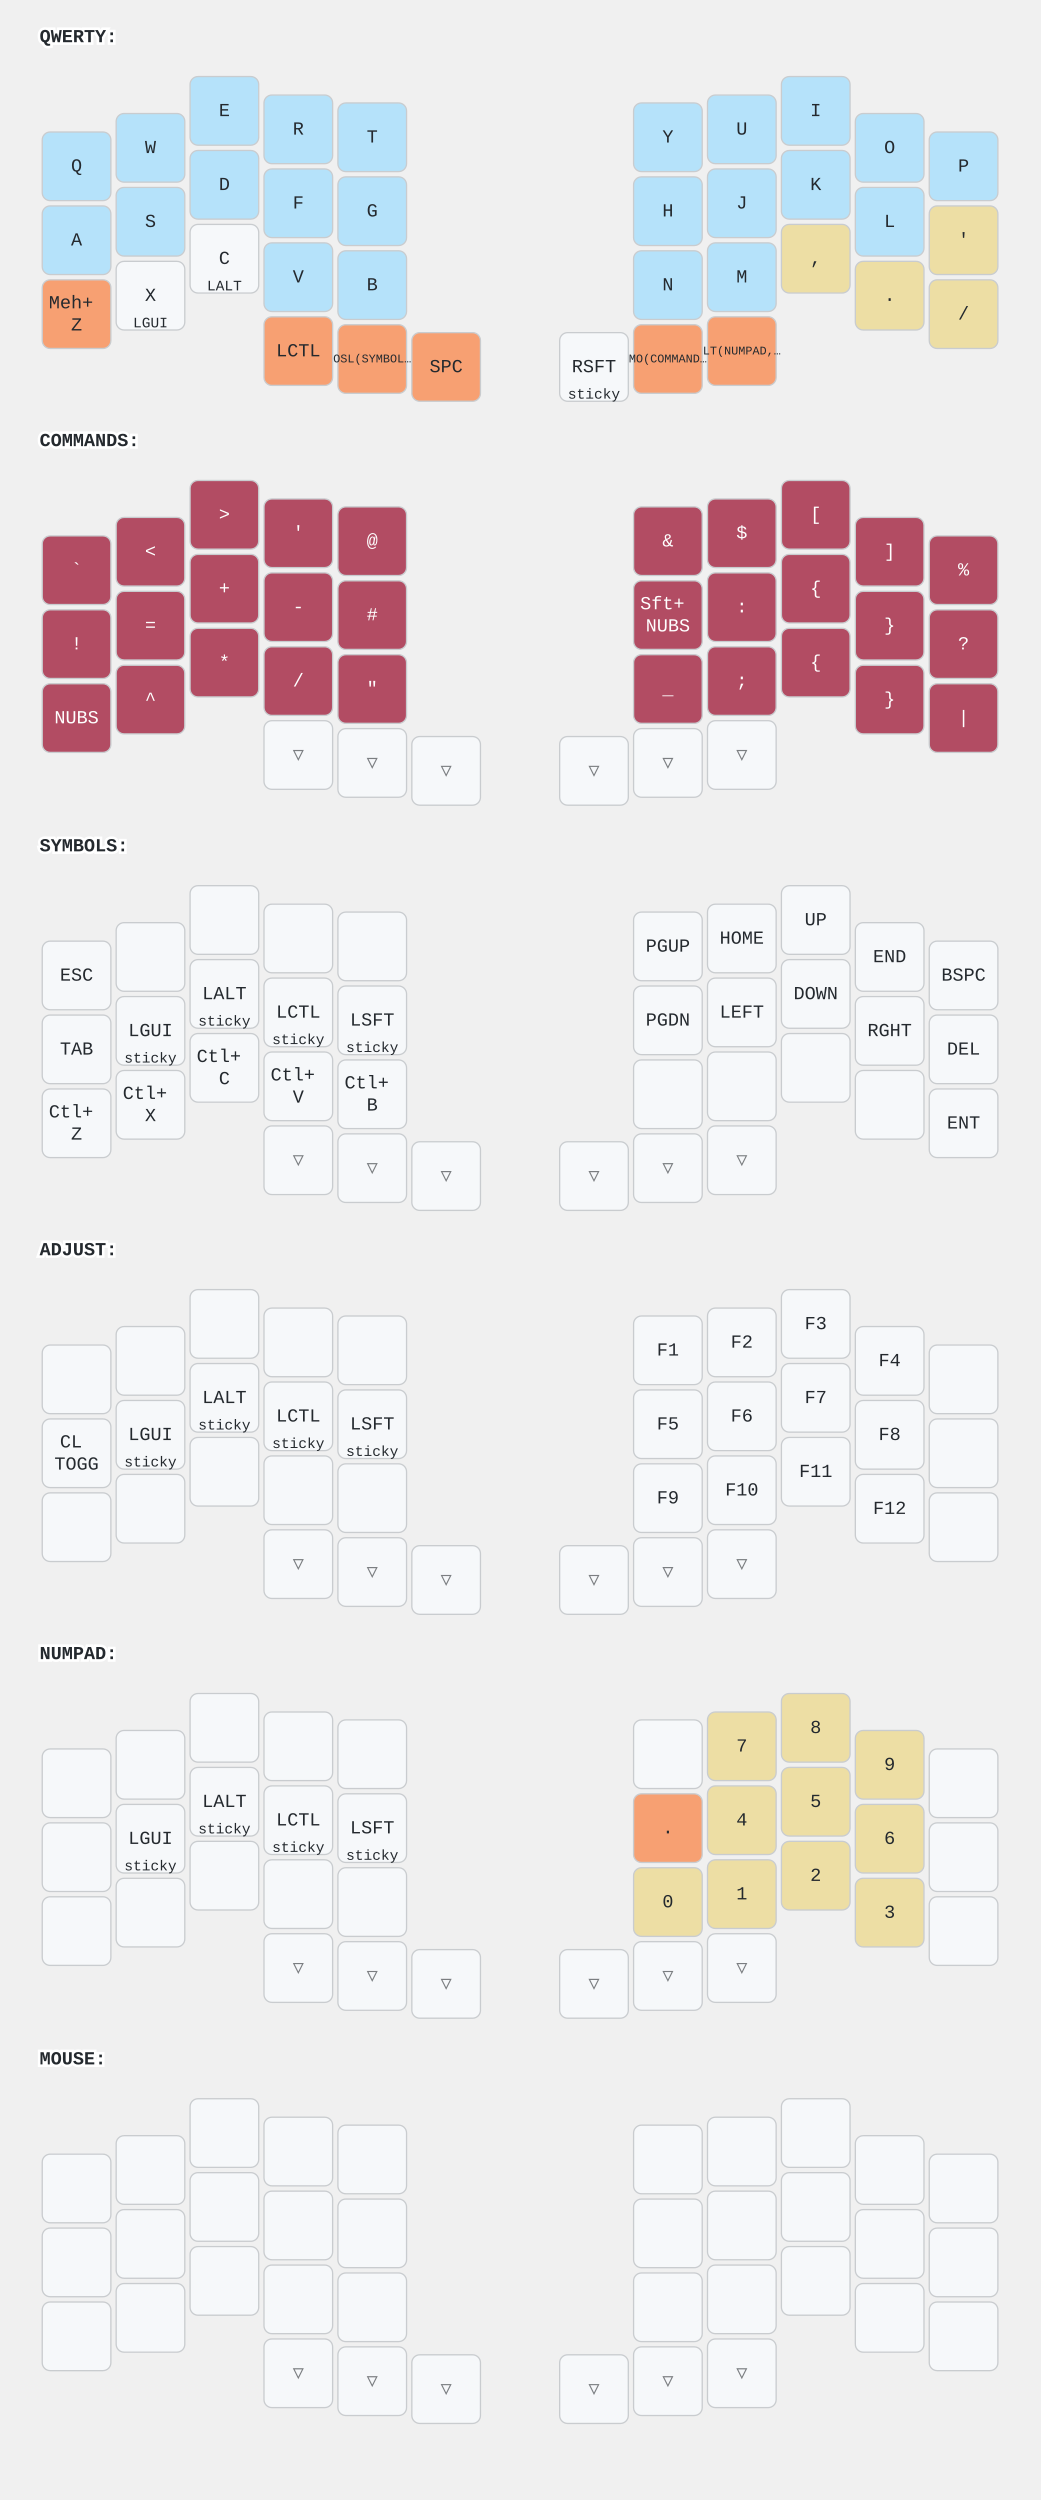
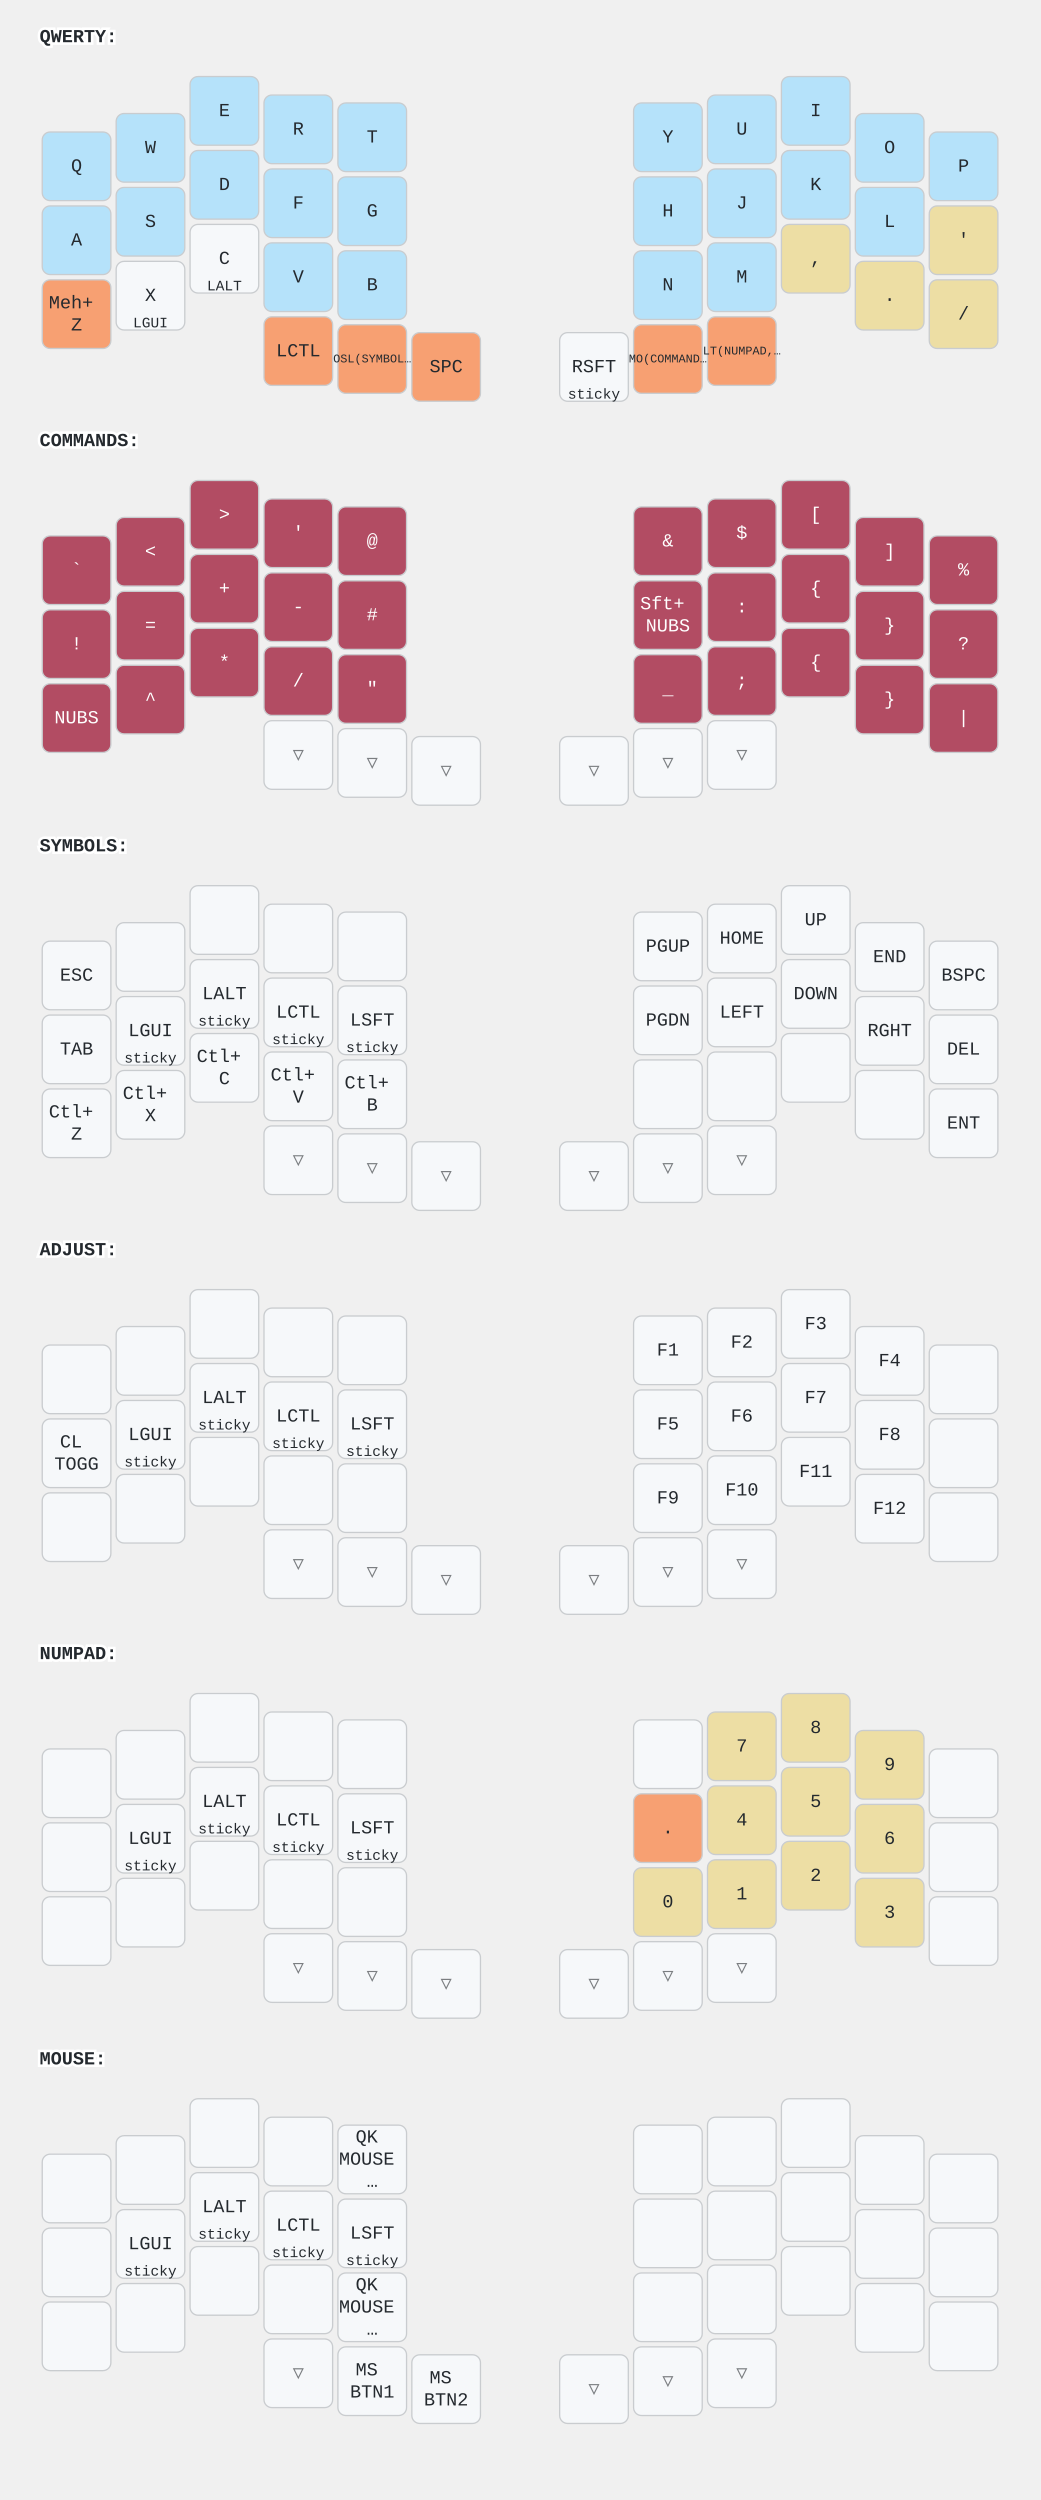
<svg xmlns="http://www.w3.org/2000/svg" width="788" height="1894" viewBox="0 0 788 1894" class="keymap">
  <style>/* inherit to force styles through use tags */
svg path {
    fill: inherit;
}

/* font and background color specifications */
svg.keymap {
    font-family: SFMono-Regular,Consolas,Liberation Mono,Menlo,monospace;
    font-size: 14px;
    font-kerning: normal;
    text-rendering: optimizeLegibility;
    fill: #24292e;
}

/* default key styling */
rect.key {
    fill: #f6f8fa;
}

rect.key, rect.combo {
    stroke: #c9cccf;
    stroke-width: 1;
}

/* default key side styling, only used is draw_key_sides is set */
rect.side {
    filter: brightness(90%);
}

/* color accent for combo boxes */
rect.combo, rect.combo-separate {
    fill: #cdf;
}

/* color accent for held keys */
rect.held, rect.combo.held {
    fill: #fdd;
}

/* color accent for ghost (optional) keys */
rect.ghost, rect.combo.ghost {
    stroke-dasharray: 4, 4;
    stroke-width: 2;
}

text {
    text-anchor: middle;
    dominant-baseline: middle;
}

/* styling for layer labels */
text.label {
    font-weight: bold;
    text-anchor: start;
    stroke: white;
    stroke-width: 4;
    paint-order: stroke;
}

/* styling for optional footer */
text.footer {
    text-anchor: end;
    dominant-baseline: auto;
    stroke: white;
    stroke-width: 4;
    paint-order: stroke;
}

/* styling for combo tap, and key hold/shifted label text */
text.combo, text.hold, text.shifted {
    font-size: 11px;
}

text.hold {
    text-anchor: middle;
    dominant-baseline: auto;
}

text.shifted {
    text-anchor: middle;
    dominant-baseline: hanging;
}

text.layer-activator {
    text-decoration: underline;
}

/* styling for hold/shifted label text in combo box */
text.combo.hold, text.combo.shifted {
    font-size: 8px;
}

/* lighter symbol for transparent keys */
text.trans {
    fill: #7b7e81;
}

/* styling for combo dendrons */
path.combo {
    stroke-width: 1;
    stroke: gray;
    fill: none;
}

/* Start Tabler Icons Cleanup */
/* cannot use height/width with glyphs */
.icon-tabler &gt; path {
    fill: inherit;
    stroke: inherit;
    stroke-width: 2;
}
/* hide tabler's default box */
.icon-tabler &gt; path[stroke="none"][fill="none"] {
    visibility: hidden;
}
/* End Tabler Icons Cleanup */

rect.color-group-1 {fill: #EDDEA4;}
rect.color-group-2 {fill: #B5E2FA;}
rect.color-group-3 {fill: #F7A072;}
rect.color-group-4 {fill: #B24C63;}
text.color-group-4 { stroke: none; fill: white; stroke-width: 1;}
rect.color-group-5 {fill: #FFCAE9;}
rect.color-group-6 {fill: #202C59;}
text.color-group-6 { stroke: none; fill: white; stroke-width: 1;}
</style>
  <g transform="translate(30, 0)" class="layer-QWERTY">
    <text x="0" y="28" class="label" id="QWERTY">QWERTY:</text>
    <g transform="translate(0, 56)">
      <g transform="translate(28, 70)" class="key color-group-2 keypos-0">
        <rect rx="6" ry="6" x="-26" y="-26" width="52" height="52" class="key color-group-2" />
        <text x="0" y="0" class="key color-group-2 tap">Q</text>
      </g>
      <g transform="translate(84, 56)" class="key color-group-2 keypos-1">
        <rect rx="6" ry="6" x="-26" y="-26" width="52" height="52" class="key color-group-2" />
        <text x="0" y="0" class="key color-group-2 tap">W</text>
      </g>
      <g transform="translate(140, 28)" class="key color-group-2 keypos-2">
        <rect rx="6" ry="6" x="-26" y="-26" width="52" height="52" class="key color-group-2" />
        <text x="0" y="0" class="key color-group-2 tap">E</text>
      </g>
      <g transform="translate(196, 42)" class="key color-group-2 keypos-3">
        <rect rx="6" ry="6" x="-26" y="-26" width="52" height="52" class="key color-group-2" />
        <text x="0" y="0" class="key color-group-2 tap">R</text>
      </g>
      <g transform="translate(252, 48)" class="key color-group-2 keypos-4">
        <rect rx="6" ry="6" x="-26" y="-26" width="52" height="52" class="key color-group-2" />
        <text x="0" y="0" class="key color-group-2 tap">T</text>
      </g>
      <g transform="translate(476, 48)" class="key color-group-2 keypos-5">
        <rect rx="6" ry="6" x="-26" y="-26" width="52" height="52" class="key color-group-2" />
        <text x="0" y="0" class="key color-group-2 tap">Y</text>
      </g>
      <g transform="translate(532, 42)" class="key color-group-2 keypos-6">
        <rect rx="6" ry="6" x="-26" y="-26" width="52" height="52" class="key color-group-2" />
        <text x="0" y="0" class="key color-group-2 tap">U</text>
      </g>
      <g transform="translate(588, 28)" class="key color-group-2 keypos-7">
        <rect rx="6" ry="6" x="-26" y="-26" width="52" height="52" class="key color-group-2" />
        <text x="0" y="0" class="key color-group-2 tap">I</text>
      </g>
      <g transform="translate(644, 56)" class="key color-group-2 keypos-8">
        <rect rx="6" ry="6" x="-26" y="-26" width="52" height="52" class="key color-group-2" />
        <text x="0" y="0" class="key color-group-2 tap">O</text>
      </g>
      <g transform="translate(700, 70)" class="key color-group-2 keypos-9">
        <rect rx="6" ry="6" x="-26" y="-26" width="52" height="52" class="key color-group-2" />
        <text x="0" y="0" class="key color-group-2 tap">P</text>
      </g>
      <g transform="translate(28, 126)" class="key color-group-2 keypos-10">
        <rect rx="6" ry="6" x="-26" y="-26" width="52" height="52" class="key color-group-2" />
        <text x="0" y="0" class="key color-group-2 tap">A</text>
      </g>
      <g transform="translate(84, 112)" class="key color-group-2 keypos-11">
        <rect rx="6" ry="6" x="-26" y="-26" width="52" height="52" class="key color-group-2" />
        <text x="0" y="0" class="key color-group-2 tap">S</text>
      </g>
      <g transform="translate(140, 84)" class="key color-group-2 keypos-12">
        <rect rx="6" ry="6" x="-26" y="-26" width="52" height="52" class="key color-group-2" />
        <text x="0" y="0" class="key color-group-2 tap">D</text>
      </g>
      <g transform="translate(196, 98)" class="key color-group-2 keypos-13">
        <rect rx="6" ry="6" x="-26" y="-26" width="52" height="52" class="key color-group-2" />
        <text x="0" y="0" class="key color-group-2 tap">F</text>
      </g>
      <g transform="translate(252, 104)" class="key color-group-2 keypos-14">
        <rect rx="6" ry="6" x="-26" y="-26" width="52" height="52" class="key color-group-2" />
        <text x="0" y="0" class="key color-group-2 tap">G</text>
      </g>
      <g transform="translate(476, 104)" class="key color-group-2 keypos-15">
        <rect rx="6" ry="6" x="-26" y="-26" width="52" height="52" class="key color-group-2" />
        <text x="0" y="0" class="key color-group-2 tap">H</text>
      </g>
      <g transform="translate(532, 98)" class="key color-group-2 keypos-16">
        <rect rx="6" ry="6" x="-26" y="-26" width="52" height="52" class="key color-group-2" />
        <text x="0" y="0" class="key color-group-2 tap">J</text>
      </g>
      <g transform="translate(588, 84)" class="key color-group-2 keypos-17">
        <rect rx="6" ry="6" x="-26" y="-26" width="52" height="52" class="key color-group-2" />
        <text x="0" y="0" class="key color-group-2 tap">K</text>
      </g>
      <g transform="translate(644, 112)" class="key color-group-2 keypos-18">
        <rect rx="6" ry="6" x="-26" y="-26" width="52" height="52" class="key color-group-2" />
        <text x="0" y="0" class="key color-group-2 tap">L</text>
      </g>
      <g transform="translate(700, 126)" class="key color-group-1 keypos-19">
        <rect rx="6" ry="6" x="-26" y="-26" width="52" height="52" class="key color-group-1" />
        <text x="0" y="0" class="key color-group-1 tap">'</text>
      </g>
      <g transform="translate(28, 182)" class="key color-group-3 keypos-20">
        <rect rx="6" ry="6" x="-26" y="-26" width="52" height="52" class="key color-group-3" />
        <text x="0" y="0" class="key color-group-3 tap">
          <tspan x="0" dy="-0.6em">Meh+</tspan>
          <tspan x="0" dy="1.2em">Z</tspan>
        </text>
      </g>
      <g transform="translate(84, 168)" class="key keypos-21">
        <rect rx="6" ry="6" x="-26" y="-26" width="52" height="52" class="key" />
        <text x="0" y="0" class="key tap">X</text>
        <text x="0" y="24" class="key hold">LGUI</text>
      </g>
      <g transform="translate(140, 140)" class="key keypos-22">
        <rect rx="6" ry="6" x="-26" y="-26" width="52" height="52" class="key" />
        <text x="0" y="0" class="key tap">C</text>
        <text x="0" y="24" class="key hold">LALT</text>
      </g>
      <g transform="translate(196, 154)" class="key color-group-2 keypos-23">
        <rect rx="6" ry="6" x="-26" y="-26" width="52" height="52" class="key color-group-2" />
        <text x="0" y="0" class="key color-group-2 tap">V</text>
      </g>
      <g transform="translate(252, 160)" class="key color-group-2 keypos-24">
        <rect rx="6" ry="6" x="-26" y="-26" width="52" height="52" class="key color-group-2" />
        <text x="0" y="0" class="key color-group-2 tap">B</text>
      </g>
      <g transform="translate(476, 160)" class="key color-group-2 keypos-25">
        <rect rx="6" ry="6" x="-26" y="-26" width="52" height="52" class="key color-group-2" />
        <text x="0" y="0" class="key color-group-2 tap">N</text>
      </g>
      <g transform="translate(532, 154)" class="key color-group-2 keypos-26">
        <rect rx="6" ry="6" x="-26" y="-26" width="52" height="52" class="key color-group-2" />
        <text x="0" y="0" class="key color-group-2 tap">M</text>
      </g>
      <g transform="translate(588, 140)" class="key color-group-1 keypos-27">
        <rect rx="6" ry="6" x="-26" y="-26" width="52" height="52" class="key color-group-1" />
        <text x="0" y="0" class="key color-group-1 tap">,</text>
      </g>
      <g transform="translate(644, 168)" class="key color-group-1 keypos-28">
        <rect rx="6" ry="6" x="-26" y="-26" width="52" height="52" class="key color-group-1" />
        <text x="0" y="0" class="key color-group-1 tap">.</text>
      </g>
      <g transform="translate(700, 182)" class="key color-group-1 keypos-29">
        <rect rx="6" ry="6" x="-26" y="-26" width="52" height="52" class="key color-group-1" />
        <text x="0" y="0" class="key color-group-1 tap">/</text>
      </g>
      <g transform="translate(196, 210)" class="key color-group-3 keypos-30">
        <rect rx="6" ry="6" x="-26" y="-26" width="52" height="52" class="key color-group-3" />
        <text x="0" y="0" class="key color-group-3 tap">LCTL</text>
      </g>
      <g transform="translate(252, 216)" class="key color-group-3 keypos-31">
        <rect rx="6" ry="6" x="-26" y="-26" width="52" height="52" class="key color-group-3" />
        <text x="0" y="0" class="key color-group-3 tap">
          <tspan style="font-size: 64%">OSL(SYMBOL…</tspan>
        </text>
      </g>
      <g transform="translate(308, 222)" class="key color-group-3 keypos-32">
        <rect rx="6" ry="6" x="-26" y="-26" width="52" height="52" class="key color-group-3" />
        <text x="0" y="0" class="key color-group-3 tap">SPC</text>
      </g>
      <g transform="translate(420, 222)" class="key keypos-33">
        <rect rx="6" ry="6" x="-26" y="-26" width="52" height="52" class="key" />
        <text x="0" y="0" class="key tap">RSFT</text>
        <text x="0" y="24" class="key hold">sticky</text>
      </g>
      <g transform="translate(476, 216)" class="key color-group-3 keypos-34">
        <rect rx="6" ry="6" x="-26" y="-26" width="52" height="52" class="key color-group-3" />
        <text x="0" y="0" class="key color-group-3 tap">
          <tspan style="font-size: 64%">MO(COMMAND…</tspan>
        </text>
      </g>
      <g transform="translate(532, 210)" class="key color-group-3 keypos-35">
        <rect rx="6" ry="6" x="-26" y="-26" width="52" height="52" class="key color-group-3" />
        <text x="0" y="0" class="key color-group-3 tap">
          <tspan style="font-size: 64%">LT(NUMPAD,…</tspan>
        </text>
      </g>
    </g>
  </g>
  <g transform="translate(30, 306)" class="layer-COMMANDS">
    <text x="0" y="28" class="label" id="COMMANDS">COMMANDS:</text>
    <g transform="translate(0, 56)">
      <g transform="translate(28, 70)" class="key color-group-4 keypos-0">
        <rect rx="6" ry="6" x="-26" y="-26" width="52" height="52" class="key color-group-4" />
        <text x="0" y="0" class="key color-group-4 tap">`</text>
      </g>
      <g transform="translate(84, 56)" class="key color-group-4 keypos-1">
        <rect rx="6" ry="6" x="-26" y="-26" width="52" height="52" class="key color-group-4" />
        <text x="0" y="0" class="key color-group-4 tap">&lt;</text>
      </g>
      <g transform="translate(140, 28)" class="key color-group-4 keypos-2">
        <rect rx="6" ry="6" x="-26" y="-26" width="52" height="52" class="key color-group-4" />
        <text x="0" y="0" class="key color-group-4 tap">&gt;</text>
      </g>
      <g transform="translate(196, 42)" class="key color-group-4 keypos-3">
        <rect rx="6" ry="6" x="-26" y="-26" width="52" height="52" class="key color-group-4" />
        <text x="0" y="0" class="key color-group-4 tap">'</text>
      </g>
      <g transform="translate(252, 48)" class="key color-group-4 keypos-4">
        <rect rx="6" ry="6" x="-26" y="-26" width="52" height="52" class="key color-group-4" />
        <text x="0" y="0" class="key color-group-4 tap">@</text>
      </g>
      <g transform="translate(476, 48)" class="key color-group-4 keypos-5">
        <rect rx="6" ry="6" x="-26" y="-26" width="52" height="52" class="key color-group-4" />
        <text x="0" y="0" class="key color-group-4 tap">&amp;</text>
      </g>
      <g transform="translate(532, 42)" class="key color-group-4 keypos-6">
        <rect rx="6" ry="6" x="-26" y="-26" width="52" height="52" class="key color-group-4" />
        <text x="0" y="0" class="key color-group-4 tap">$</text>
      </g>
      <g transform="translate(588, 28)" class="key color-group-4 keypos-7">
        <rect rx="6" ry="6" x="-26" y="-26" width="52" height="52" class="key color-group-4" />
        <text x="0" y="0" class="key color-group-4 tap">[</text>
      </g>
      <g transform="translate(644, 56)" class="key color-group-4 keypos-8">
        <rect rx="6" ry="6" x="-26" y="-26" width="52" height="52" class="key color-group-4" />
        <text x="0" y="0" class="key color-group-4 tap">]</text>
      </g>
      <g transform="translate(700, 70)" class="key color-group-4 keypos-9">
        <rect rx="6" ry="6" x="-26" y="-26" width="52" height="52" class="key color-group-4" />
        <text x="0" y="0" class="key color-group-4 tap">%</text>
      </g>
      <g transform="translate(28, 126)" class="key color-group-4 keypos-10">
        <rect rx="6" ry="6" x="-26" y="-26" width="52" height="52" class="key color-group-4" />
        <text x="0" y="0" class="key color-group-4 tap">!</text>
      </g>
      <g transform="translate(84, 112)" class="key color-group-4 keypos-11">
        <rect rx="6" ry="6" x="-26" y="-26" width="52" height="52" class="key color-group-4" />
        <text x="0" y="0" class="key color-group-4 tap">=</text>
      </g>
      <g transform="translate(140, 84)" class="key color-group-4 keypos-12">
        <rect rx="6" ry="6" x="-26" y="-26" width="52" height="52" class="key color-group-4" />
        <text x="0" y="0" class="key color-group-4 tap">+</text>
      </g>
      <g transform="translate(196, 98)" class="key color-group-4 keypos-13">
        <rect rx="6" ry="6" x="-26" y="-26" width="52" height="52" class="key color-group-4" />
        <text x="0" y="0" class="key color-group-4 tap">-</text>
      </g>
      <g transform="translate(252, 104)" class="key color-group-4 keypos-14">
        <rect rx="6" ry="6" x="-26" y="-26" width="52" height="52" class="key color-group-4" />
        <text x="0" y="0" class="key color-group-4 tap">#</text>
      </g>
      <g transform="translate(476, 104)" class="key color-group-4 keypos-15">
        <rect rx="6" ry="6" x="-26" y="-26" width="52" height="52" class="key color-group-4" />
        <text x="0" y="0" class="key color-group-4 tap">
          <tspan x="0" dy="-0.6em">Sft+</tspan>
          <tspan x="0" dy="1.2em">NUBS</tspan>
        </text>
      </g>
      <g transform="translate(532, 98)" class="key color-group-4 keypos-16">
        <rect rx="6" ry="6" x="-26" y="-26" width="52" height="52" class="key color-group-4" />
        <text x="0" y="0" class="key color-group-4 tap">:</text>
      </g>
      <g transform="translate(588, 84)" class="key color-group-4 keypos-17">
        <rect rx="6" ry="6" x="-26" y="-26" width="52" height="52" class="key color-group-4" />
        <text x="0" y="0" class="key color-group-4 tap">{</text>
      </g>
      <g transform="translate(644, 112)" class="key color-group-4 keypos-18">
        <rect rx="6" ry="6" x="-26" y="-26" width="52" height="52" class="key color-group-4" />
        <text x="0" y="0" class="key color-group-4 tap">}</text>
      </g>
      <g transform="translate(700, 126)" class="key color-group-4 keypos-19">
        <rect rx="6" ry="6" x="-26" y="-26" width="52" height="52" class="key color-group-4" />
        <text x="0" y="0" class="key color-group-4 tap">?</text>
      </g>
      <g transform="translate(28, 182)" class="key color-group-4 keypos-20">
        <rect rx="6" ry="6" x="-26" y="-26" width="52" height="52" class="key color-group-4" />
        <text x="0" y="0" class="key color-group-4 tap">NUBS</text>
      </g>
      <g transform="translate(84, 168)" class="key color-group-4 keypos-21">
        <rect rx="6" ry="6" x="-26" y="-26" width="52" height="52" class="key color-group-4" />
        <text x="0" y="0" class="key color-group-4 tap">^</text>
      </g>
      <g transform="translate(140, 140)" class="key color-group-4 keypos-22">
        <rect rx="6" ry="6" x="-26" y="-26" width="52" height="52" class="key color-group-4" />
        <text x="0" y="0" class="key color-group-4 tap">*</text>
      </g>
      <g transform="translate(196, 154)" class="key color-group-4 keypos-23">
        <rect rx="6" ry="6" x="-26" y="-26" width="52" height="52" class="key color-group-4" />
        <text x="0" y="0" class="key color-group-4 tap">/</text>
      </g>
      <g transform="translate(252, 160)" class="key color-group-4 keypos-24">
        <rect rx="6" ry="6" x="-26" y="-26" width="52" height="52" class="key color-group-4" />
        <text x="0" y="0" class="key color-group-4 tap">"</text>
      </g>
      <g transform="translate(476, 160)" class="key color-group-4 keypos-25">
        <rect rx="6" ry="6" x="-26" y="-26" width="52" height="52" class="key color-group-4" />
        <text x="0" y="0" class="key color-group-4 tap">_</text>
      </g>
      <g transform="translate(532, 154)" class="key color-group-4 keypos-26">
        <rect rx="6" ry="6" x="-26" y="-26" width="52" height="52" class="key color-group-4" />
        <text x="0" y="0" class="key color-group-4 tap">;</text>
      </g>
      <g transform="translate(588, 140)" class="key color-group-4 keypos-27">
        <rect rx="6" ry="6" x="-26" y="-26" width="52" height="52" class="key color-group-4" />
        <text x="0" y="0" class="key color-group-4 tap">{</text>
      </g>
      <g transform="translate(644, 168)" class="key color-group-4 keypos-28">
        <rect rx="6" ry="6" x="-26" y="-26" width="52" height="52" class="key color-group-4" />
        <text x="0" y="0" class="key color-group-4 tap">}</text>
      </g>
      <g transform="translate(700, 182)" class="key color-group-4 keypos-29">
        <rect rx="6" ry="6" x="-26" y="-26" width="52" height="52" class="key color-group-4" />
        <text x="0" y="0" class="key color-group-4 tap">|</text>
      </g>
      <g transform="translate(196, 210)" class="key trans keypos-30">
        <rect rx="6" ry="6" x="-26" y="-26" width="52" height="52" class="key trans" />
        <text x="0" y="0" class="key trans tap">▽</text>
      </g>
      <g transform="translate(252, 216)" class="key trans keypos-31">
        <rect rx="6" ry="6" x="-26" y="-26" width="52" height="52" class="key trans" />
        <text x="0" y="0" class="key trans tap">▽</text>
      </g>
      <g transform="translate(308, 222)" class="key trans keypos-32">
        <rect rx="6" ry="6" x="-26" y="-26" width="52" height="52" class="key trans" />
        <text x="0" y="0" class="key trans tap">▽</text>
      </g>
      <g transform="translate(420, 222)" class="key trans keypos-33">
        <rect rx="6" ry="6" x="-26" y="-26" width="52" height="52" class="key trans" />
        <text x="0" y="0" class="key trans tap">▽</text>
      </g>
      <g transform="translate(476, 216)" class="key trans keypos-34">
        <rect rx="6" ry="6" x="-26" y="-26" width="52" height="52" class="key trans" />
        <text x="0" y="0" class="key trans tap">▽</text>
      </g>
      <g transform="translate(532, 210)" class="key trans keypos-35">
        <rect rx="6" ry="6" x="-26" y="-26" width="52" height="52" class="key trans" />
        <text x="0" y="0" class="key trans tap">▽</text>
      </g>
    </g>
  </g>
  <g transform="translate(30, 613)" class="layer-SYMBOLS">
    <text x="0" y="28" class="label" id="SYMBOLS">SYMBOLS:</text>
    <g transform="translate(0, 56)">
      <g transform="translate(28, 70)" class="key keypos-0">
        <rect rx="6" ry="6" x="-26" y="-26" width="52" height="52" class="key" />
        <text x="0" y="0" class="key tap">ESC</text>
      </g>
      <g transform="translate(84, 56)" class="key keypos-1">
        <rect rx="6" ry="6" x="-26" y="-26" width="52" height="52" class="key" />
      </g>
      <g transform="translate(140, 28)" class="key keypos-2">
        <rect rx="6" ry="6" x="-26" y="-26" width="52" height="52" class="key" />
      </g>
      <g transform="translate(196, 42)" class="key keypos-3">
        <rect rx="6" ry="6" x="-26" y="-26" width="52" height="52" class="key" />
      </g>
      <g transform="translate(252, 48)" class="key keypos-4">
        <rect rx="6" ry="6" x="-26" y="-26" width="52" height="52" class="key" />
      </g>
      <g transform="translate(476, 48)" class="key keypos-5">
        <rect rx="6" ry="6" x="-26" y="-26" width="52" height="52" class="key" />
        <text x="0" y="0" class="key tap">PGUP</text>
      </g>
      <g transform="translate(532, 42)" class="key keypos-6">
        <rect rx="6" ry="6" x="-26" y="-26" width="52" height="52" class="key" />
        <text x="0" y="0" class="key tap">HOME</text>
      </g>
      <g transform="translate(588, 28)" class="key keypos-7">
        <rect rx="6" ry="6" x="-26" y="-26" width="52" height="52" class="key" />
        <text x="0" y="0" class="key tap">UP</text>
      </g>
      <g transform="translate(644, 56)" class="key keypos-8">
        <rect rx="6" ry="6" x="-26" y="-26" width="52" height="52" class="key" />
        <text x="0" y="0" class="key tap">END</text>
      </g>
      <g transform="translate(700, 70)" class="key keypos-9">
        <rect rx="6" ry="6" x="-26" y="-26" width="52" height="52" class="key" />
        <text x="0" y="0" class="key tap">BSPC</text>
      </g>
      <g transform="translate(28, 126)" class="key keypos-10">
        <rect rx="6" ry="6" x="-26" y="-26" width="52" height="52" class="key" />
        <text x="0" y="0" class="key tap">TAB</text>
      </g>
      <g transform="translate(84, 112)" class="key keypos-11">
        <rect rx="6" ry="6" x="-26" y="-26" width="52" height="52" class="key" />
        <text x="0" y="0" class="key tap">LGUI</text>
        <text x="0" y="24" class="key hold">sticky</text>
      </g>
      <g transform="translate(140, 84)" class="key keypos-12">
        <rect rx="6" ry="6" x="-26" y="-26" width="52" height="52" class="key" />
        <text x="0" y="0" class="key tap">LALT</text>
        <text x="0" y="24" class="key hold">sticky</text>
      </g>
      <g transform="translate(196, 98)" class="key keypos-13">
        <rect rx="6" ry="6" x="-26" y="-26" width="52" height="52" class="key" />
        <text x="0" y="0" class="key tap">LCTL</text>
        <text x="0" y="24" class="key hold">sticky</text>
      </g>
      <g transform="translate(252, 104)" class="key keypos-14">
        <rect rx="6" ry="6" x="-26" y="-26" width="52" height="52" class="key" />
        <text x="0" y="0" class="key tap">LSFT</text>
        <text x="0" y="24" class="key hold">sticky</text>
      </g>
      <g transform="translate(476, 104)" class="key keypos-15">
        <rect rx="6" ry="6" x="-26" y="-26" width="52" height="52" class="key" />
        <text x="0" y="0" class="key tap">PGDN</text>
      </g>
      <g transform="translate(532, 98)" class="key keypos-16">
        <rect rx="6" ry="6" x="-26" y="-26" width="52" height="52" class="key" />
        <text x="0" y="0" class="key tap">LEFT</text>
      </g>
      <g transform="translate(588, 84)" class="key keypos-17">
        <rect rx="6" ry="6" x="-26" y="-26" width="52" height="52" class="key" />
        <text x="0" y="0" class="key tap">DOWN</text>
      </g>
      <g transform="translate(644, 112)" class="key keypos-18">
        <rect rx="6" ry="6" x="-26" y="-26" width="52" height="52" class="key" />
        <text x="0" y="0" class="key tap">RGHT</text>
      </g>
      <g transform="translate(700, 126)" class="key keypos-19">
        <rect rx="6" ry="6" x="-26" y="-26" width="52" height="52" class="key" />
        <text x="0" y="0" class="key tap">DEL</text>
      </g>
      <g transform="translate(28, 182)" class="key keypos-20">
        <rect rx="6" ry="6" x="-26" y="-26" width="52" height="52" class="key" />
        <text x="0" y="0" class="key tap">
          <tspan x="0" dy="-0.6em">Ctl+</tspan>
          <tspan x="0" dy="1.2em">Z</tspan>
        </text>
      </g>
      <g transform="translate(84, 168)" class="key keypos-21">
        <rect rx="6" ry="6" x="-26" y="-26" width="52" height="52" class="key" />
        <text x="0" y="0" class="key tap">
          <tspan x="0" dy="-0.6em">Ctl+</tspan>
          <tspan x="0" dy="1.2em">X</tspan>
        </text>
      </g>
      <g transform="translate(140, 140)" class="key keypos-22">
        <rect rx="6" ry="6" x="-26" y="-26" width="52" height="52" class="key" />
        <text x="0" y="0" class="key tap">
          <tspan x="0" dy="-0.6em">Ctl+</tspan>
          <tspan x="0" dy="1.2em">C</tspan>
        </text>
      </g>
      <g transform="translate(196, 154)" class="key keypos-23">
        <rect rx="6" ry="6" x="-26" y="-26" width="52" height="52" class="key" />
        <text x="0" y="0" class="key tap">
          <tspan x="0" dy="-0.6em">Ctl+</tspan>
          <tspan x="0" dy="1.2em">V</tspan>
        </text>
      </g>
      <g transform="translate(252, 160)" class="key keypos-24">
        <rect rx="6" ry="6" x="-26" y="-26" width="52" height="52" class="key" />
        <text x="0" y="0" class="key tap">
          <tspan x="0" dy="-0.6em">Ctl+</tspan>
          <tspan x="0" dy="1.2em">B</tspan>
        </text>
      </g>
      <g transform="translate(476, 160)" class="key keypos-25">
        <rect rx="6" ry="6" x="-26" y="-26" width="52" height="52" class="key" />
      </g>
      <g transform="translate(532, 154)" class="key keypos-26">
        <rect rx="6" ry="6" x="-26" y="-26" width="52" height="52" class="key" />
      </g>
      <g transform="translate(588, 140)" class="key keypos-27">
        <rect rx="6" ry="6" x="-26" y="-26" width="52" height="52" class="key" />
      </g>
      <g transform="translate(644, 168)" class="key keypos-28">
        <rect rx="6" ry="6" x="-26" y="-26" width="52" height="52" class="key" />
      </g>
      <g transform="translate(700, 182)" class="key keypos-29">
        <rect rx="6" ry="6" x="-26" y="-26" width="52" height="52" class="key" />
        <text x="0" y="0" class="key tap">ENT</text>
      </g>
      <g transform="translate(196, 210)" class="key trans keypos-30">
        <rect rx="6" ry="6" x="-26" y="-26" width="52" height="52" class="key trans" />
        <text x="0" y="0" class="key trans tap">▽</text>
      </g>
      <g transform="translate(252, 216)" class="key trans keypos-31">
        <rect rx="6" ry="6" x="-26" y="-26" width="52" height="52" class="key trans" />
        <text x="0" y="0" class="key trans tap">▽</text>
      </g>
      <g transform="translate(308, 222)" class="key trans keypos-32">
        <rect rx="6" ry="6" x="-26" y="-26" width="52" height="52" class="key trans" />
        <text x="0" y="0" class="key trans tap">▽</text>
      </g>
      <g transform="translate(420, 222)" class="key trans keypos-33">
        <rect rx="6" ry="6" x="-26" y="-26" width="52" height="52" class="key trans" />
        <text x="0" y="0" class="key trans tap">▽</text>
      </g>
      <g transform="translate(476, 216)" class="key trans keypos-34">
        <rect rx="6" ry="6" x="-26" y="-26" width="52" height="52" class="key trans" />
        <text x="0" y="0" class="key trans tap">▽</text>
      </g>
      <g transform="translate(532, 210)" class="key trans keypos-35">
        <rect rx="6" ry="6" x="-26" y="-26" width="52" height="52" class="key trans" />
        <text x="0" y="0" class="key trans tap">▽</text>
      </g>
    </g>
  </g>
  <g transform="translate(30, 919)" class="layer-ADJUST">
    <text x="0" y="28" class="label" id="ADJUST">ADJUST:</text>
    <g transform="translate(0, 56)">
      <g transform="translate(28, 70)" class="key keypos-0">
        <rect rx="6" ry="6" x="-26" y="-26" width="52" height="52" class="key" />
      </g>
      <g transform="translate(84, 56)" class="key keypos-1">
        <rect rx="6" ry="6" x="-26" y="-26" width="52" height="52" class="key" />
      </g>
      <g transform="translate(140, 28)" class="key keypos-2">
        <rect rx="6" ry="6" x="-26" y="-26" width="52" height="52" class="key" />
      </g>
      <g transform="translate(196, 42)" class="key keypos-3">
        <rect rx="6" ry="6" x="-26" y="-26" width="52" height="52" class="key" />
      </g>
      <g transform="translate(252, 48)" class="key keypos-4">
        <rect rx="6" ry="6" x="-26" y="-26" width="52" height="52" class="key" />
      </g>
      <g transform="translate(476, 48)" class="key keypos-5">
        <rect rx="6" ry="6" x="-26" y="-26" width="52" height="52" class="key" />
        <text x="0" y="0" class="key tap">F1</text>
      </g>
      <g transform="translate(532, 42)" class="key keypos-6">
        <rect rx="6" ry="6" x="-26" y="-26" width="52" height="52" class="key" />
        <text x="0" y="0" class="key tap">F2</text>
      </g>
      <g transform="translate(588, 28)" class="key keypos-7">
        <rect rx="6" ry="6" x="-26" y="-26" width="52" height="52" class="key" />
        <text x="0" y="0" class="key tap">F3</text>
      </g>
      <g transform="translate(644, 56)" class="key keypos-8">
        <rect rx="6" ry="6" x="-26" y="-26" width="52" height="52" class="key" />
        <text x="0" y="0" class="key tap">F4</text>
      </g>
      <g transform="translate(700, 70)" class="key keypos-9">
        <rect rx="6" ry="6" x="-26" y="-26" width="52" height="52" class="key" />
      </g>
      <g transform="translate(28, 126)" class="key keypos-10">
        <rect rx="6" ry="6" x="-26" y="-26" width="52" height="52" class="key" />
        <text x="0" y="0" class="key tap">
          <tspan x="0" dy="-0.6em">CL</tspan>
          <tspan x="0" dy="1.2em">TOGG</tspan>
        </text>
      </g>
      <g transform="translate(84, 112)" class="key keypos-11">
        <rect rx="6" ry="6" x="-26" y="-26" width="52" height="52" class="key" />
        <text x="0" y="0" class="key tap">LGUI</text>
        <text x="0" y="24" class="key hold">sticky</text>
      </g>
      <g transform="translate(140, 84)" class="key keypos-12">
        <rect rx="6" ry="6" x="-26" y="-26" width="52" height="52" class="key" />
        <text x="0" y="0" class="key tap">LALT</text>
        <text x="0" y="24" class="key hold">sticky</text>
      </g>
      <g transform="translate(196, 98)" class="key keypos-13">
        <rect rx="6" ry="6" x="-26" y="-26" width="52" height="52" class="key" />
        <text x="0" y="0" class="key tap">LCTL</text>
        <text x="0" y="24" class="key hold">sticky</text>
      </g>
      <g transform="translate(252, 104)" class="key keypos-14">
        <rect rx="6" ry="6" x="-26" y="-26" width="52" height="52" class="key" />
        <text x="0" y="0" class="key tap">LSFT</text>
        <text x="0" y="24" class="key hold">sticky</text>
      </g>
      <g transform="translate(476, 104)" class="key keypos-15">
        <rect rx="6" ry="6" x="-26" y="-26" width="52" height="52" class="key" />
        <text x="0" y="0" class="key tap">F5</text>
      </g>
      <g transform="translate(532, 98)" class="key keypos-16">
        <rect rx="6" ry="6" x="-26" y="-26" width="52" height="52" class="key" />
        <text x="0" y="0" class="key tap">F6</text>
      </g>
      <g transform="translate(588, 84)" class="key keypos-17">
        <rect rx="6" ry="6" x="-26" y="-26" width="52" height="52" class="key" />
        <text x="0" y="0" class="key tap">F7</text>
      </g>
      <g transform="translate(644, 112)" class="key keypos-18">
        <rect rx="6" ry="6" x="-26" y="-26" width="52" height="52" class="key" />
        <text x="0" y="0" class="key tap">F8</text>
      </g>
      <g transform="translate(700, 126)" class="key keypos-19">
        <rect rx="6" ry="6" x="-26" y="-26" width="52" height="52" class="key" />
      </g>
      <g transform="translate(28, 182)" class="key keypos-20">
        <rect rx="6" ry="6" x="-26" y="-26" width="52" height="52" class="key" />
      </g>
      <g transform="translate(84, 168)" class="key keypos-21">
        <rect rx="6" ry="6" x="-26" y="-26" width="52" height="52" class="key" />
      </g>
      <g transform="translate(140, 140)" class="key keypos-22">
        <rect rx="6" ry="6" x="-26" y="-26" width="52" height="52" class="key" />
      </g>
      <g transform="translate(196, 154)" class="key keypos-23">
        <rect rx="6" ry="6" x="-26" y="-26" width="52" height="52" class="key" />
      </g>
      <g transform="translate(252, 160)" class="key keypos-24">
        <rect rx="6" ry="6" x="-26" y="-26" width="52" height="52" class="key" />
      </g>
      <g transform="translate(476, 160)" class="key keypos-25">
        <rect rx="6" ry="6" x="-26" y="-26" width="52" height="52" class="key" />
        <text x="0" y="0" class="key tap">F9</text>
      </g>
      <g transform="translate(532, 154)" class="key keypos-26">
        <rect rx="6" ry="6" x="-26" y="-26" width="52" height="52" class="key" />
        <text x="0" y="0" class="key tap">F10</text>
      </g>
      <g transform="translate(588, 140)" class="key keypos-27">
        <rect rx="6" ry="6" x="-26" y="-26" width="52" height="52" class="key" />
        <text x="0" y="0" class="key tap">F11</text>
      </g>
      <g transform="translate(644, 168)" class="key keypos-28">
        <rect rx="6" ry="6" x="-26" y="-26" width="52" height="52" class="key" />
        <text x="0" y="0" class="key tap">F12</text>
      </g>
      <g transform="translate(700, 182)" class="key keypos-29">
        <rect rx="6" ry="6" x="-26" y="-26" width="52" height="52" class="key" />
      </g>
      <g transform="translate(196, 210)" class="key trans keypos-30">
        <rect rx="6" ry="6" x="-26" y="-26" width="52" height="52" class="key trans" />
        <text x="0" y="0" class="key trans tap">▽</text>
      </g>
      <g transform="translate(252, 216)" class="key trans keypos-31">
        <rect rx="6" ry="6" x="-26" y="-26" width="52" height="52" class="key trans" />
        <text x="0" y="0" class="key trans tap">▽</text>
      </g>
      <g transform="translate(308, 222)" class="key trans keypos-32">
        <rect rx="6" ry="6" x="-26" y="-26" width="52" height="52" class="key trans" />
        <text x="0" y="0" class="key trans tap">▽</text>
      </g>
      <g transform="translate(420, 222)" class="key trans keypos-33">
        <rect rx="6" ry="6" x="-26" y="-26" width="52" height="52" class="key trans" />
        <text x="0" y="0" class="key trans tap">▽</text>
      </g>
      <g transform="translate(476, 216)" class="key trans keypos-34">
        <rect rx="6" ry="6" x="-26" y="-26" width="52" height="52" class="key trans" />
        <text x="0" y="0" class="key trans tap">▽</text>
      </g>
      <g transform="translate(532, 210)" class="key trans keypos-35">
        <rect rx="6" ry="6" x="-26" y="-26" width="52" height="52" class="key trans" />
        <text x="0" y="0" class="key trans tap">▽</text>
      </g>
    </g>
  </g>
  <g transform="translate(30, 1225)" class="layer-NUMPAD">
    <text x="0" y="28" class="label" id="NUMPAD">NUMPAD:</text>
    <g transform="translate(0, 56)">
      <g transform="translate(28, 70)" class="key keypos-0">
        <rect rx="6" ry="6" x="-26" y="-26" width="52" height="52" class="key" />
      </g>
      <g transform="translate(84, 56)" class="key keypos-1">
        <rect rx="6" ry="6" x="-26" y="-26" width="52" height="52" class="key" />
      </g>
      <g transform="translate(140, 28)" class="key keypos-2">
        <rect rx="6" ry="6" x="-26" y="-26" width="52" height="52" class="key" />
      </g>
      <g transform="translate(196, 42)" class="key keypos-3">
        <rect rx="6" ry="6" x="-26" y="-26" width="52" height="52" class="key" />
      </g>
      <g transform="translate(252, 48)" class="key keypos-4">
        <rect rx="6" ry="6" x="-26" y="-26" width="52" height="52" class="key" />
      </g>
      <g transform="translate(476, 48)" class="key keypos-5">
        <rect rx="6" ry="6" x="-26" y="-26" width="52" height="52" class="key" />
      </g>
      <g transform="translate(532, 42)" class="key color-group-1 keypos-6">
        <rect rx="6" ry="6" x="-26" y="-26" width="52" height="52" class="key color-group-1" />
        <text x="0" y="0" class="key color-group-1 tap">7</text>
      </g>
      <g transform="translate(588, 28)" class="key color-group-1 keypos-7">
        <rect rx="6" ry="6" x="-26" y="-26" width="52" height="52" class="key color-group-1" />
        <text x="0" y="0" class="key color-group-1 tap">8</text>
      </g>
      <g transform="translate(644, 56)" class="key color-group-1 keypos-8">
        <rect rx="6" ry="6" x="-26" y="-26" width="52" height="52" class="key color-group-1" />
        <text x="0" y="0" class="key color-group-1 tap">9</text>
      </g>
      <g transform="translate(700, 70)" class="key keypos-9">
        <rect rx="6" ry="6" x="-26" y="-26" width="52" height="52" class="key" />
      </g>
      <g transform="translate(28, 126)" class="key keypos-10">
        <rect rx="6" ry="6" x="-26" y="-26" width="52" height="52" class="key" />
      </g>
      <g transform="translate(84, 112)" class="key keypos-11">
        <rect rx="6" ry="6" x="-26" y="-26" width="52" height="52" class="key" />
        <text x="0" y="0" class="key tap">LGUI</text>
        <text x="0" y="24" class="key hold">sticky</text>
      </g>
      <g transform="translate(140, 84)" class="key keypos-12">
        <rect rx="6" ry="6" x="-26" y="-26" width="52" height="52" class="key" />
        <text x="0" y="0" class="key tap">LALT</text>
        <text x="0" y="24" class="key hold">sticky</text>
      </g>
      <g transform="translate(196, 98)" class="key keypos-13">
        <rect rx="6" ry="6" x="-26" y="-26" width="52" height="52" class="key" />
        <text x="0" y="0" class="key tap">LCTL</text>
        <text x="0" y="24" class="key hold">sticky</text>
      </g>
      <g transform="translate(252, 104)" class="key keypos-14">
        <rect rx="6" ry="6" x="-26" y="-26" width="52" height="52" class="key" />
        <text x="0" y="0" class="key tap">LSFT</text>
        <text x="0" y="24" class="key hold">sticky</text>
      </g>
      <g transform="translate(476, 104)" class="key color-group-3 keypos-15">
        <rect rx="6" ry="6" x="-26" y="-26" width="52" height="52" class="key color-group-3" />
        <text x="0" y="0" class="key color-group-3 tap">.</text>
      </g>
      <g transform="translate(532, 98)" class="key color-group-1 keypos-16">
        <rect rx="6" ry="6" x="-26" y="-26" width="52" height="52" class="key color-group-1" />
        <text x="0" y="0" class="key color-group-1 tap">4</text>
      </g>
      <g transform="translate(588, 84)" class="key color-group-1 keypos-17">
        <rect rx="6" ry="6" x="-26" y="-26" width="52" height="52" class="key color-group-1" />
        <text x="0" y="0" class="key color-group-1 tap">5</text>
      </g>
      <g transform="translate(644, 112)" class="key color-group-1 keypos-18">
        <rect rx="6" ry="6" x="-26" y="-26" width="52" height="52" class="key color-group-1" />
        <text x="0" y="0" class="key color-group-1 tap">6</text>
      </g>
      <g transform="translate(700, 126)" class="key keypos-19">
        <rect rx="6" ry="6" x="-26" y="-26" width="52" height="52" class="key" />
      </g>
      <g transform="translate(28, 182)" class="key keypos-20">
        <rect rx="6" ry="6" x="-26" y="-26" width="52" height="52" class="key" />
      </g>
      <g transform="translate(84, 168)" class="key keypos-21">
        <rect rx="6" ry="6" x="-26" y="-26" width="52" height="52" class="key" />
      </g>
      <g transform="translate(140, 140)" class="key keypos-22">
        <rect rx="6" ry="6" x="-26" y="-26" width="52" height="52" class="key" />
      </g>
      <g transform="translate(196, 154)" class="key keypos-23">
        <rect rx="6" ry="6" x="-26" y="-26" width="52" height="52" class="key" />
      </g>
      <g transform="translate(252, 160)" class="key keypos-24">
        <rect rx="6" ry="6" x="-26" y="-26" width="52" height="52" class="key" />
      </g>
      <g transform="translate(476, 160)" class="key color-group-1 keypos-25">
        <rect rx="6" ry="6" x="-26" y="-26" width="52" height="52" class="key color-group-1" />
        <text x="0" y="0" class="key color-group-1 tap">0</text>
      </g>
      <g transform="translate(532, 154)" class="key color-group-1 keypos-26">
        <rect rx="6" ry="6" x="-26" y="-26" width="52" height="52" class="key color-group-1" />
        <text x="0" y="0" class="key color-group-1 tap">1</text>
      </g>
      <g transform="translate(588, 140)" class="key color-group-1 keypos-27">
        <rect rx="6" ry="6" x="-26" y="-26" width="52" height="52" class="key color-group-1" />
        <text x="0" y="0" class="key color-group-1 tap">2</text>
      </g>
      <g transform="translate(644, 168)" class="key color-group-1 keypos-28">
        <rect rx="6" ry="6" x="-26" y="-26" width="52" height="52" class="key color-group-1" />
        <text x="0" y="0" class="key color-group-1 tap">3</text>
      </g>
      <g transform="translate(700, 182)" class="key keypos-29">
        <rect rx="6" ry="6" x="-26" y="-26" width="52" height="52" class="key" />
      </g>
      <g transform="translate(196, 210)" class="key trans keypos-30">
        <rect rx="6" ry="6" x="-26" y="-26" width="52" height="52" class="key trans" />
        <text x="0" y="0" class="key trans tap">▽</text>
      </g>
      <g transform="translate(252, 216)" class="key trans keypos-31">
        <rect rx="6" ry="6" x="-26" y="-26" width="52" height="52" class="key trans" />
        <text x="0" y="0" class="key trans tap">▽</text>
      </g>
      <g transform="translate(308, 222)" class="key trans keypos-32">
        <rect rx="6" ry="6" x="-26" y="-26" width="52" height="52" class="key trans" />
        <text x="0" y="0" class="key trans tap">▽</text>
      </g>
      <g transform="translate(420, 222)" class="key trans keypos-33">
        <rect rx="6" ry="6" x="-26" y="-26" width="52" height="52" class="key trans" />
        <text x="0" y="0" class="key trans tap">▽</text>
      </g>
      <g transform="translate(476, 216)" class="key trans keypos-34">
        <rect rx="6" ry="6" x="-26" y="-26" width="52" height="52" class="key trans" />
        <text x="0" y="0" class="key trans tap">▽</text>
      </g>
      <g transform="translate(532, 210)" class="key trans keypos-35">
        <rect rx="6" ry="6" x="-26" y="-26" width="52" height="52" class="key trans" />
        <text x="0" y="0" class="key trans tap">▽</text>
      </g>
    </g>
  </g>
  <g transform="translate(30, 1532)" class="layer-MOUSE">
    <text x="0" y="28" class="label" id="MOUSE">MOUSE:</text>
    <g transform="translate(0, 56)">
      <g transform="translate(28, 70)" class="key keypos-0">
        <rect rx="6" ry="6" x="-26" y="-26" width="52" height="52" class="key" />
      </g>
      <g transform="translate(84, 56)" class="key keypos-1">
        <rect rx="6" ry="6" x="-26" y="-26" width="52" height="52" class="key" />
      </g>
      <g transform="translate(140, 28)" class="key keypos-2">
        <rect rx="6" ry="6" x="-26" y="-26" width="52" height="52" class="key" />
      </g>
      <g transform="translate(196, 42)" class="key keypos-3">
        <rect rx="6" ry="6" x="-26" y="-26" width="52" height="52" class="key" />
      </g>
      <g transform="translate(252, 48)" class="key keypos-4">
        <rect rx="6" ry="6" x="-26" y="-26" width="52" height="52" class="key" />
+         <text x="0" y="0" class="key tap">
+           <tspan x="0" dy="-1.2em">QK</tspan>
+           <tspan x="0" dy="1.2em">MOUSE</tspan>
+           <tspan x="0" dy="1.2em">…</tspan>
+         </text>
      </g>
      <g transform="translate(476, 48)" class="key keypos-5">
        <rect rx="6" ry="6" x="-26" y="-26" width="52" height="52" class="key" />
      </g>
      <g transform="translate(532, 42)" class="key keypos-6">
        <rect rx="6" ry="6" x="-26" y="-26" width="52" height="52" class="key" />
      </g>
      <g transform="translate(588, 28)" class="key keypos-7">
        <rect rx="6" ry="6" x="-26" y="-26" width="52" height="52" class="key" />
      </g>
      <g transform="translate(644, 56)" class="key keypos-8">
        <rect rx="6" ry="6" x="-26" y="-26" width="52" height="52" class="key" />
      </g>
      <g transform="translate(700, 70)" class="key keypos-9">
        <rect rx="6" ry="6" x="-26" y="-26" width="52" height="52" class="key" />
      </g>
      <g transform="translate(28, 126)" class="key keypos-10">
        <rect rx="6" ry="6" x="-26" y="-26" width="52" height="52" class="key" />
      </g>
      <g transform="translate(84, 112)" class="key keypos-11">
        <rect rx="6" ry="6" x="-26" y="-26" width="52" height="52" class="key" />
+         <text x="0" y="0" class="key tap">LGUI</text>
+         <text x="0" y="24" class="key hold">sticky</text>
      </g>
      <g transform="translate(140, 84)" class="key keypos-12">
        <rect rx="6" ry="6" x="-26" y="-26" width="52" height="52" class="key" />
+         <text x="0" y="0" class="key tap">LALT</text>
+         <text x="0" y="24" class="key hold">sticky</text>
      </g>
      <g transform="translate(196, 98)" class="key keypos-13">
        <rect rx="6" ry="6" x="-26" y="-26" width="52" height="52" class="key" />
+         <text x="0" y="0" class="key tap">LCTL</text>
+         <text x="0" y="24" class="key hold">sticky</text>
      </g>
      <g transform="translate(252, 104)" class="key keypos-14">
        <rect rx="6" ry="6" x="-26" y="-26" width="52" height="52" class="key" />
+         <text x="0" y="0" class="key tap">LSFT</text>
+         <text x="0" y="24" class="key hold">sticky</text>
      </g>
      <g transform="translate(476, 104)" class="key keypos-15">
        <rect rx="6" ry="6" x="-26" y="-26" width="52" height="52" class="key" />
      </g>
      <g transform="translate(532, 98)" class="key keypos-16">
        <rect rx="6" ry="6" x="-26" y="-26" width="52" height="52" class="key" />
      </g>
      <g transform="translate(588, 84)" class="key keypos-17">
        <rect rx="6" ry="6" x="-26" y="-26" width="52" height="52" class="key" />
      </g>
      <g transform="translate(644, 112)" class="key keypos-18">
        <rect rx="6" ry="6" x="-26" y="-26" width="52" height="52" class="key" />
      </g>
      <g transform="translate(700, 126)" class="key keypos-19">
        <rect rx="6" ry="6" x="-26" y="-26" width="52" height="52" class="key" />
      </g>
      <g transform="translate(28, 182)" class="key keypos-20">
        <rect rx="6" ry="6" x="-26" y="-26" width="52" height="52" class="key" />
      </g>
      <g transform="translate(84, 168)" class="key keypos-21">
        <rect rx="6" ry="6" x="-26" y="-26" width="52" height="52" class="key" />
      </g>
      <g transform="translate(140, 140)" class="key keypos-22">
        <rect rx="6" ry="6" x="-26" y="-26" width="52" height="52" class="key" />
      </g>
      <g transform="translate(196, 154)" class="key keypos-23">
        <rect rx="6" ry="6" x="-26" y="-26" width="52" height="52" class="key" />
      </g>
      <g transform="translate(252, 160)" class="key keypos-24">
        <rect rx="6" ry="6" x="-26" y="-26" width="52" height="52" class="key" />
+         <text x="0" y="0" class="key tap">
+           <tspan x="0" dy="-1.2em">QK</tspan>
+           <tspan x="0" dy="1.2em">MOUSE</tspan>
+           <tspan x="0" dy="1.2em">…</tspan>
+         </text>
      </g>
      <g transform="translate(476, 160)" class="key keypos-25">
        <rect rx="6" ry="6" x="-26" y="-26" width="52" height="52" class="key" />
      </g>
      <g transform="translate(532, 154)" class="key keypos-26">
        <rect rx="6" ry="6" x="-26" y="-26" width="52" height="52" class="key" />
      </g>
      <g transform="translate(588, 140)" class="key keypos-27">
        <rect rx="6" ry="6" x="-26" y="-26" width="52" height="52" class="key" />
      </g>
      <g transform="translate(644, 168)" class="key keypos-28">
        <rect rx="6" ry="6" x="-26" y="-26" width="52" height="52" class="key" />
      </g>
      <g transform="translate(700, 182)" class="key keypos-29">
        <rect rx="6" ry="6" x="-26" y="-26" width="52" height="52" class="key" />
      </g>
      <g transform="translate(196, 210)" class="key trans keypos-30">
        <rect rx="6" ry="6" x="-26" y="-26" width="52" height="52" class="key trans" />
        <text x="0" y="0" class="key trans tap">▽</text>
      </g>
-       <g transform="translate(252, 216)" class="key trans keypos-31">
-         <rect rx="6" ry="6" x="-26" y="-26" width="52" height="52" class="key trans" />
-         <text x="0" y="0" class="key trans tap">▽</text>
-       </g>
-       <g transform="translate(308, 222)" class="key trans keypos-32">
-         <rect rx="6" ry="6" x="-26" y="-26" width="52" height="52" class="key trans" />
-         <text x="0" y="0" class="key trans tap">▽</text>
+       <g transform="translate(252, 216)" class="key keypos-31">
+         <rect rx="6" ry="6" x="-26" y="-26" width="52" height="52" class="key" />
+         <text x="0" y="0" class="key tap">
+           <tspan x="0" dy="-0.6em">MS</tspan>
+           <tspan x="0" dy="1.2em">BTN1</tspan>
+         </text>
+       </g>
+       <g transform="translate(308, 222)" class="key keypos-32">
+         <rect rx="6" ry="6" x="-26" y="-26" width="52" height="52" class="key" />
+         <text x="0" y="0" class="key tap">
+           <tspan x="0" dy="-0.6em">MS</tspan>
+           <tspan x="0" dy="1.2em">BTN2</tspan>
+         </text>
      </g>
      <g transform="translate(420, 222)" class="key trans keypos-33">
        <rect rx="6" ry="6" x="-26" y="-26" width="52" height="52" class="key trans" />
        <text x="0" y="0" class="key trans tap">▽</text>
      </g>
      <g transform="translate(476, 216)" class="key trans keypos-34">
        <rect rx="6" ry="6" x="-26" y="-26" width="52" height="52" class="key trans" />
        <text x="0" y="0" class="key trans tap">▽</text>
      </g>
      <g transform="translate(532, 210)" class="key trans keypos-35">
        <rect rx="6" ry="6" x="-26" y="-26" width="52" height="52" class="key trans" />
        <text x="0" y="0" class="key trans tap">▽</text>
      </g>
    </g>
  </g>
</svg>
